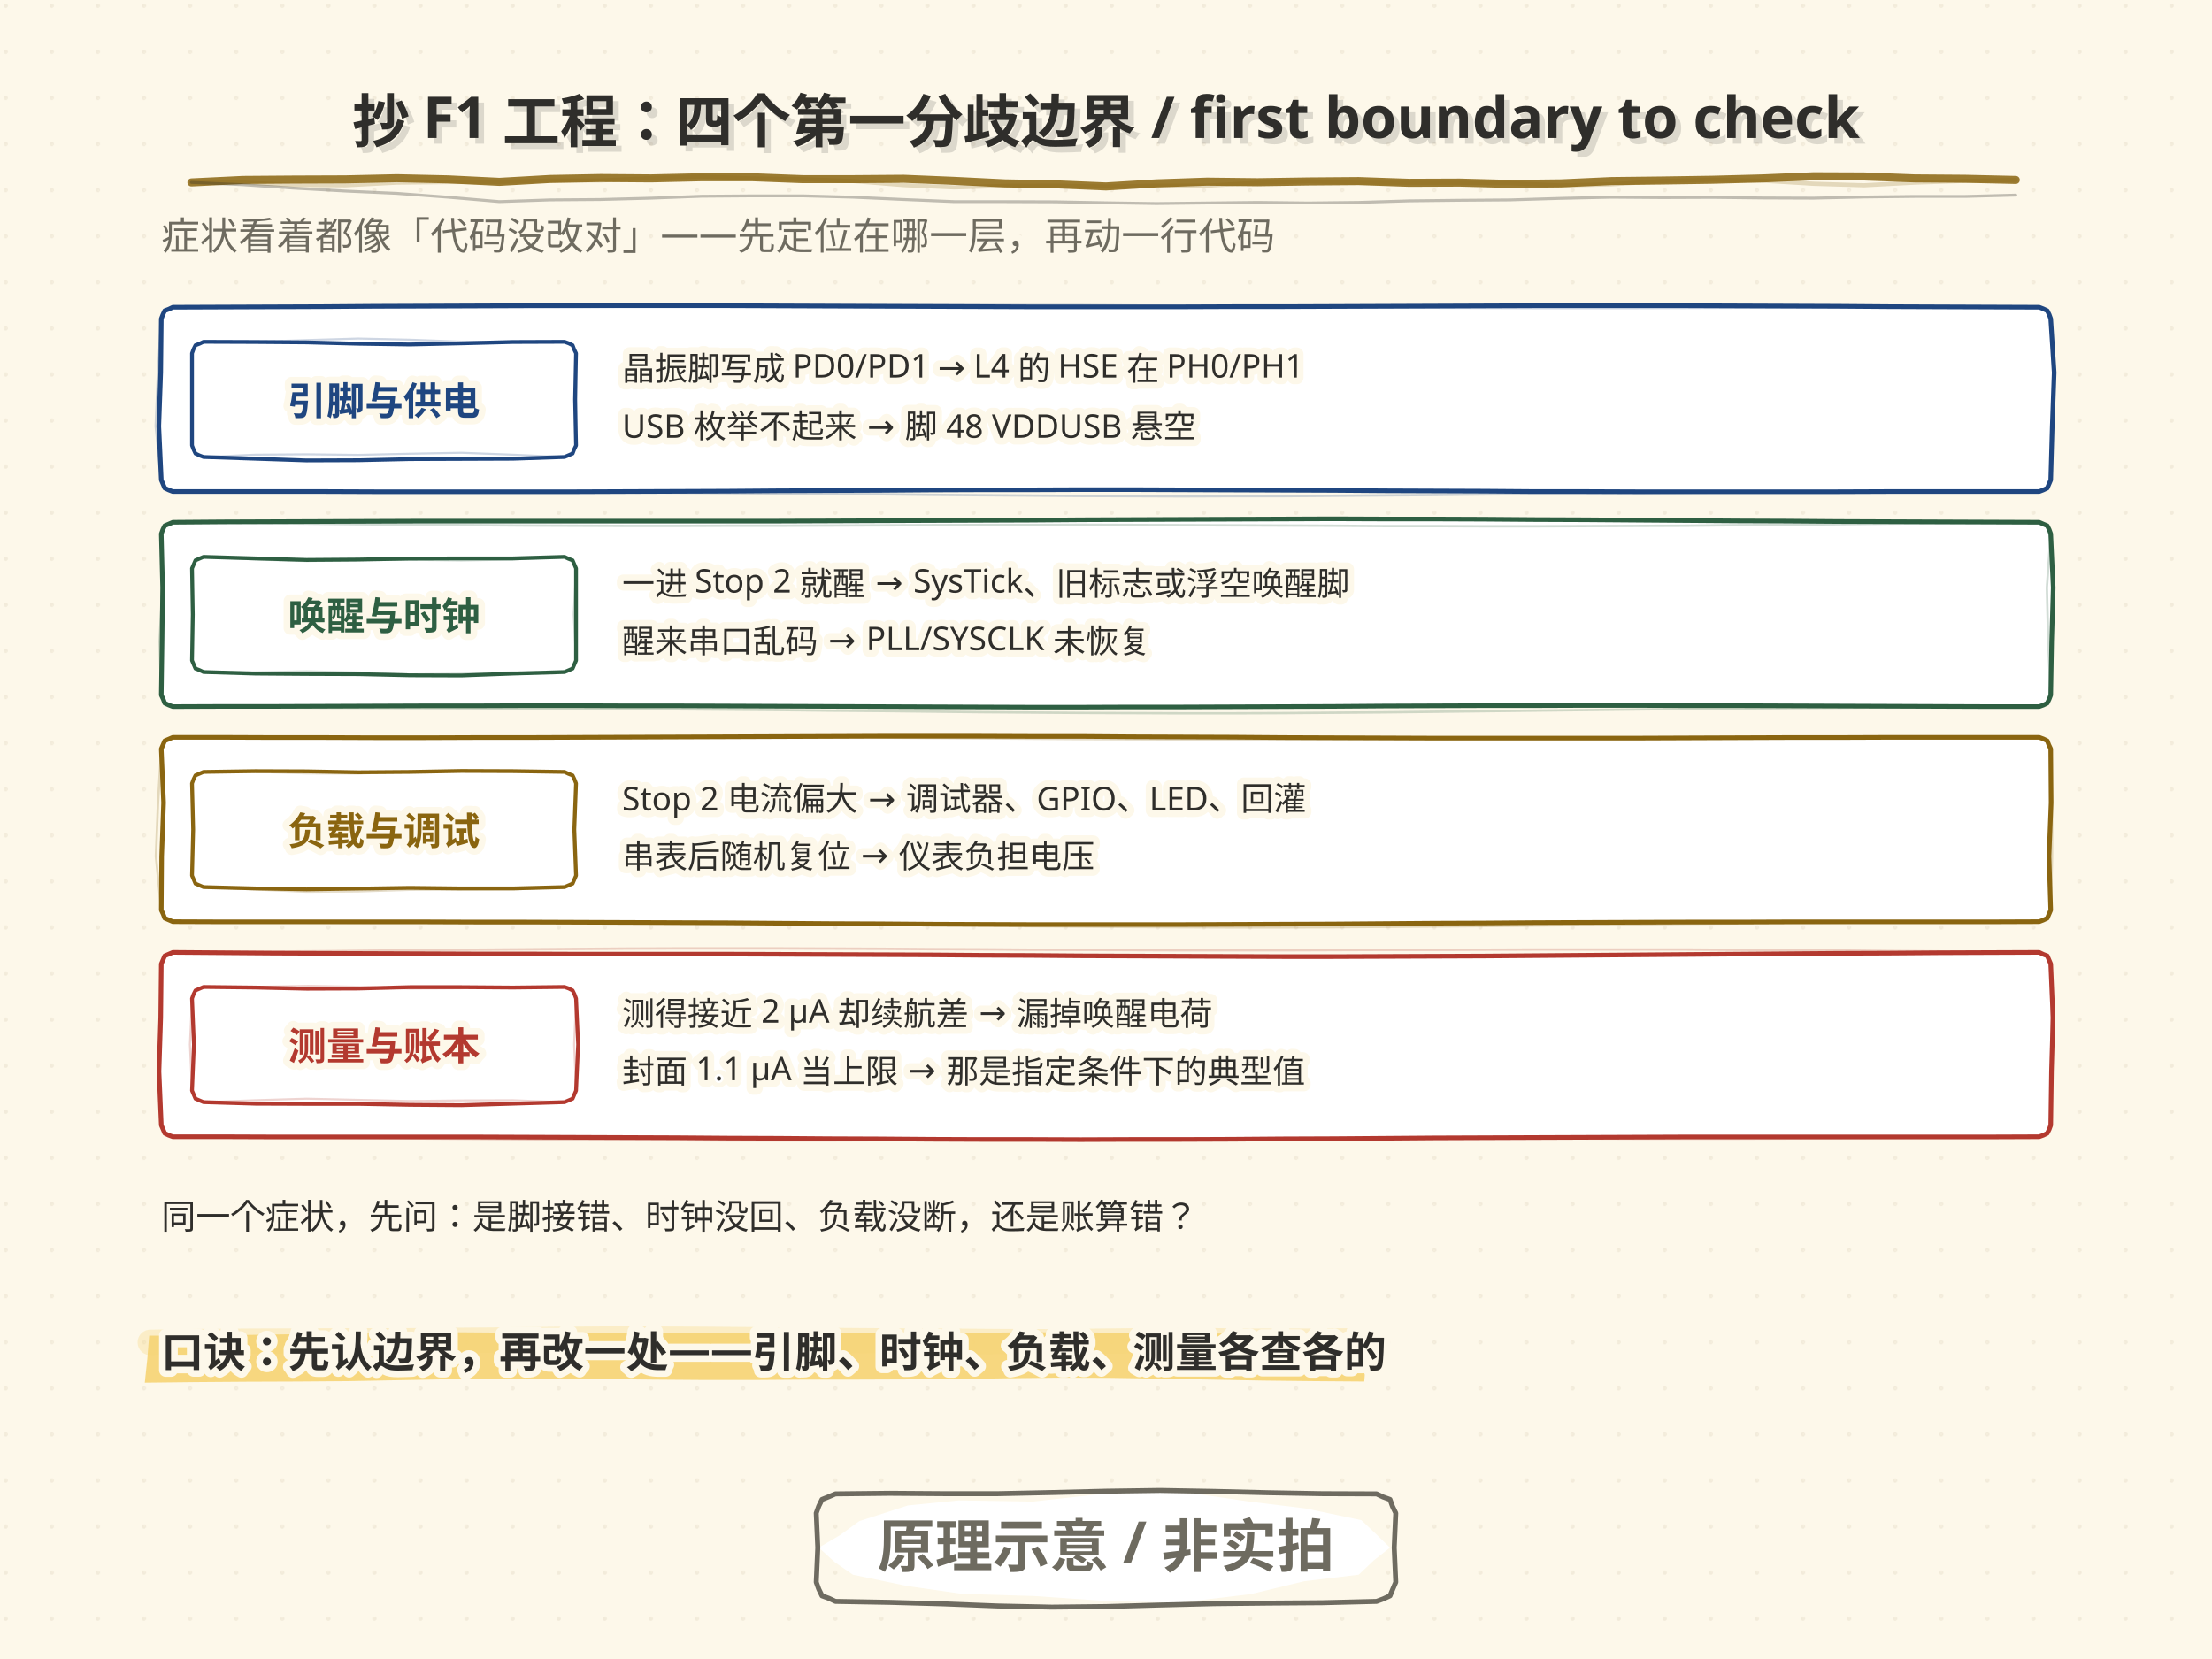
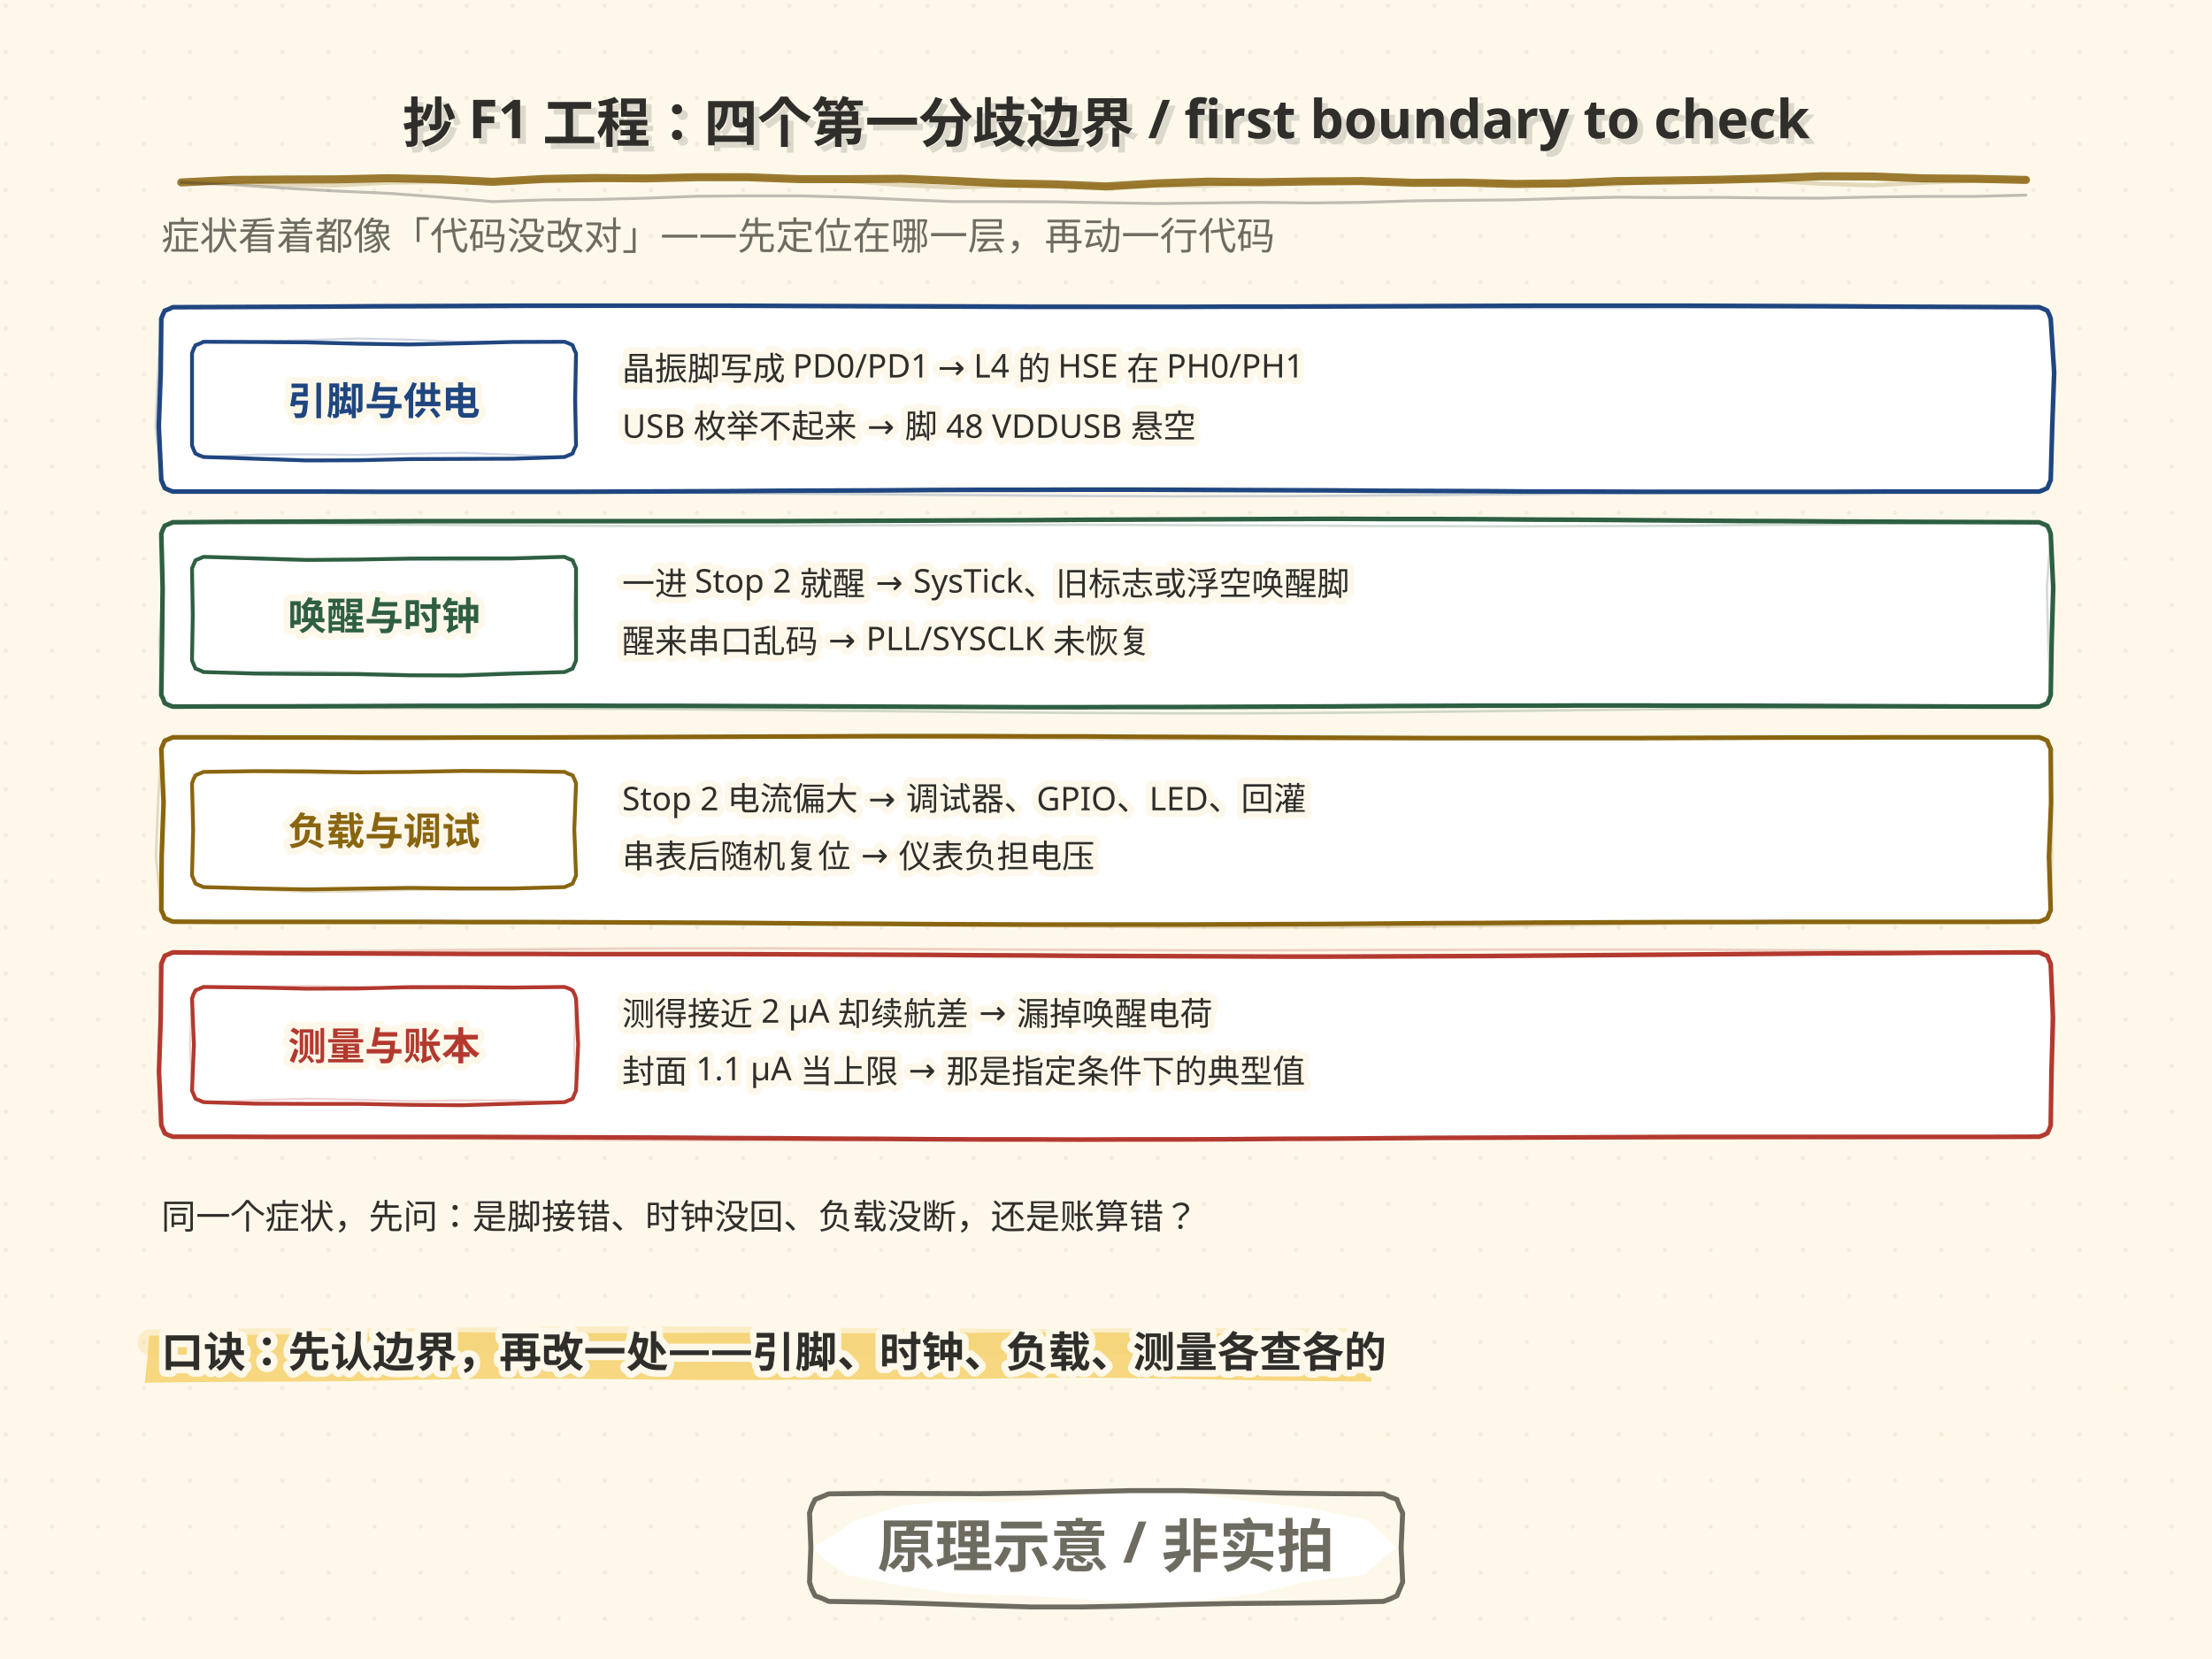
<svg xmlns="http://www.w3.org/2000/svg" width="1152" height="864" viewBox="0 0 1152 864">
  <style>text{dominant-baseline:alphabetic} .t-halo{paint-order:stroke;stroke:#FDF8EA;stroke-width:7px; stroke-linejoin:round}</style>
  <defs>
    <pattern id="dotgrid" width="24" height="24" patternUnits="userSpaceOnUse">
      <circle cx="3" cy="3" r="1.1" fill="#DED4BE" />
    </pattern>
  </defs>
  <rect width="1152" height="864" fill="#FDF8EA" />
  <rect width="1152" height="864" fill="url(#dotgrid)" opacity="0.36" />
  <text x="84" y="130" font-family="'Segoe Print','STKaiti','KaiTi','Microsoft YaHei','PingFang SC',sans-serif" font-size="20" fill="#6E6B60" class="t-halo">症状看着都像「代码没改对」——先定位在哪一层，再动一行代码</text>
  <path d="M84.0 166.0 L84.8 163.9 L85.8 161.8 L85.8 161.8 L87.9 161.0 L90.0 160.0 L90.0 160.0 L116.3 159.9 L142.5 159.8 L168.8 159.7 L195.1 159.5 L221.4 159.4 L247.6 159.3 L273.9 159.2 L300.2 159.2 L326.4 159.2 L352.7 159.2 L379.0 159.2 L405.2 159.3 L431.5 159.4 L457.8 159.5 L484.1 159.6 L510.3 159.7 L536.6 159.8 L562.9 159.8 L589.1 159.8 L615.4 159.8 L641.7 159.7 L667.9 159.7 L694.2 159.6 L720.5 159.5 L746.8 159.4 L773.0 159.3 L799.3 159.2 L825.6 159.2 L851.8 159.2 L878.1 159.2 L904.4 159.3 L930.6 159.4 L956.9 159.5 L983.2 159.7 L1009.5 159.8 L1035.7 159.9 L1062.0 160.0 L1062.0 160.0 L1064.1 160.8 L1066.2 161.8 L1066.2 161.8 L1067.2 163.8 L1068.0 166.0 L1068.0 166.0 L1069.8 194.0 L1068.8 222.0 L1068.0 250.0 L1068.0 250.0 L1067.1 252.1 L1066.2 254.2 L1066.2 254.2 L1064.1 255.2 L1062.0 256.0 L1062.0 256.0 L1035.7 256.0 L1009.5 256.0 L983.2 256.0 L956.9 256.1 L930.6 256.1 L904.4 256.1 L878.1 256.1 L851.8 256.1 L825.6 256.0 L799.3 256.0 L773.0 255.8 L746.8 255.7 L720.5 255.6 L694.2 255.4 L667.9 255.3 L641.7 255.2 L615.4 255.1 L589.1 255.0 L562.9 255.0 L536.6 255.1 L510.3 255.1 L484.1 255.2 L457.8 255.4 L431.5 255.5 L405.2 255.6 L379.0 255.8 L352.7 255.9 L326.4 256.0 L300.2 256.1 L273.9 256.1 L247.6 256.1 L221.4 256.1 L195.1 256.1 L168.8 256.0 L142.5 256.0 L116.3 256.0 L90.0 256.0 L90.0 256.0 L87.9 255.2 L85.8 254.2 L85.8 254.2 L84.9 252.1 L84.0 250.0 L84.0 250.0 L82.7 222.0 L83.7 194.0 L84.0 166.0" fill="#FFFFFF" stroke="#1F4680" stroke-width="2.4" stroke-linecap="round" stroke-linejoin="round" opacity="1.0" />
  <path d="M84.0 166.0 L85.0 163.9 L85.8 161.8 L85.8 161.8 L87.9 161.0 L90.0 160.0 L90.0 160.0 L116.3 160.0 L142.5 160.1 L168.8 160.1 L195.1 160.2 L221.4 160.2 L247.6 160.1 L273.9 160.0 L300.2 159.9 L326.4 159.7 L352.7 159.6 L379.0 159.4 L405.2 159.2 L431.5 159.0 L457.8 158.9 L484.1 158.8 L510.3 158.8 L536.6 158.9 L562.9 158.9 L589.1 159.1 L615.4 159.3 L641.7 159.5 L667.9 159.7 L694.2 159.9 L720.5 160.1 L746.8 160.2 L773.0 160.3 L799.3 160.4 L825.6 160.4 L851.8 160.4 L878.1 160.3 L904.4 160.2 L930.6 160.1 L956.9 160.0 L983.2 160.0 L1009.5 160.0 L1035.7 160.0 L1062.0 160.0 L1062.0 160.0 L1064.1 160.8 L1066.2 161.8 L1066.2 161.8 L1066.9 164.0 L1068.0 166.0 L1068.0 166.0 L1069.7 194.0 L1068.9 222.0 L1068.0 250.0 L1068.0 250.0 L1066.9 252.0 L1066.2 254.2 L1066.2 254.2 L1064.1 255.1 L1062.0 256.0 L1062.0 256.0 L1035.7 256.1 L1009.5 256.1 L983.2 256.2 L956.9 256.2 L930.6 256.3 L904.4 256.4 L878.1 256.6 L851.8 256.8 L825.6 257.0 L799.3 257.3 L773.0 257.5 L746.8 257.8 L720.5 258.0 L694.2 258.2 L667.9 258.4 L641.7 258.4 L615.4 258.5 L589.1 258.4 L562.9 258.3 L536.6 258.1 L510.3 257.9 L484.1 257.7 L457.8 257.4 L431.5 257.2 L405.2 257.0 L379.0 256.8 L352.7 256.6 L326.4 256.5 L300.2 256.4 L273.9 256.4 L247.6 256.4 L221.4 256.4 L195.1 256.3 L168.8 256.3 L142.5 256.2 L116.3 256.1 L90.0 256.0 L90.0 256.0 L87.9 255.1 L85.8 254.2 L85.8 254.2 L85.0 252.1 L84.0 250.0 L84.0 250.0 L81.1 222.0 L82.3 194.0 L84.0 166.0" fill="none" stroke="#1F4680" stroke-width="1.25" stroke-linecap="round" stroke-linejoin="round" opacity="0.22" />
  <path d="M100.0 184.0 L100.8 181.8 L101.8 179.8 L101.8 179.8 L103.9 179.0 L106.0 178.0 L106.0 178.0 L132.9 178.1 L159.7 178.3 L186.6 179.0 L213.4 179.4 L240.3 178.8 L267.1 178.1 L294.0 178.0 L294.0 178.0 L296.2 178.8 L298.2 179.8 L298.2 179.8 L299.0 181.9 L300.0 184.0 L300.0 184.0 L299.5 208.0 L300.0 232.0 L300.0 232.0 L299.0 234.1 L298.2 236.2 L298.2 236.2 L296.1 237.1 L294.0 238.0 L294.0 238.0 L267.1 238.9 L240.3 239.0 L213.4 239.1 L186.6 239.7 L159.7 239.8 L132.9 238.9 L106.0 238.0 L106.0 238.0 L103.9 237.2 L101.8 236.2 L101.8 236.2 L100.8 234.1 L100.0 232.0 L100.0 232.0 L100.0 208.0 L100.0 184.0" fill="#FFFFFF" stroke="#1F4680" stroke-width="2.0" stroke-linecap="round" stroke-linejoin="round" opacity="1.0" />
  <path d="M100.0 184.0 L100.9 181.9 L101.8 179.8 L101.8 179.8 L103.8 178.8 L106.0 178.0 L106.0 178.0 L132.9 178.0 L159.7 177.1 L186.6 176.3 L213.4 176.9 L240.3 177.9 L267.1 178.0 L294.0 178.0 L294.0 178.0 L296.1 179.0 L298.2 179.8 L298.2 179.8 L299.2 181.9 L300.0 184.0 L300.0 184.0 L300.3 208.0 L300.0 232.0 L300.0 232.0 L299.1 234.1 L298.2 236.2 L298.2 236.2 L296.2 237.2 L294.0 238.0 L294.0 238.0 L267.1 236.8 L240.3 235.8 L213.4 236.3 L186.6 236.9 L159.7 236.6 L132.9 236.8 L106.0 238.0 L106.0 238.0 L103.9 237.0 L101.8 236.2 L101.8 236.2 L100.8 234.2 L100.0 232.0 L100.0 232.0 L100.0 208.0 L100.0 184.0" fill="none" stroke="#1F4680" stroke-width="1.04" stroke-linecap="round" stroke-linejoin="round" opacity="0.22" />
  <text x="200" y="216" font-family="'Segoe Print','STKaiti','KaiTi','Microsoft YaHei','PingFang SC',sans-serif" font-size="20" font-weight="bold" text-anchor="middle" fill="#1F4680" class="t-halo">引脚与供电</text>
  <text x="324" y="198" font-family="'Segoe Print','STKaiti','KaiTi','Microsoft YaHei','PingFang SC',sans-serif" font-size="17" fill="#2F2E2B" class="t-halo">晶振脚写成 PD0/PD1 → L4 的 HSE 在 PH0/PH1</text>
  <text x="324" y="228" font-family="'Segoe Print','STKaiti','KaiTi','Microsoft YaHei','PingFang SC',sans-serif" font-size="17" fill="#2F2E2B" class="t-halo">USB 枚举不起来 → 脚 48 VDDUSB 悬空</text>
  <path d="M84.0 278.0 L84.8 275.8 L85.8 273.8 L85.8 273.8 L87.9 272.9 L90.0 272.0 L90.0 272.0 L116.3 271.8 L142.5 271.7 L168.8 271.6 L195.1 271.5 L221.4 271.4 L247.6 271.4 L273.9 271.4 L300.2 271.4 L326.4 271.4 L352.7 271.4 L379.0 271.4 L405.2 271.4 L431.5 271.3 L457.8 271.2 L484.1 271.1 L510.3 271.0 L536.6 270.9 L562.9 270.7 L589.1 270.6 L615.4 270.5 L641.7 270.4 L667.9 270.3 L694.2 270.2 L720.5 270.3 L746.8 270.3 L773.0 270.4 L799.3 270.6 L825.6 270.7 L851.8 270.9 L878.1 271.1 L904.4 271.3 L930.6 271.4 L956.9 271.6 L983.2 271.7 L1009.5 271.8 L1035.7 271.9 L1062.0 272.0 L1062.0 272.0 L1064.1 272.9 L1066.2 273.8 L1066.2 273.8 L1067.2 275.8 L1068.0 278.0 L1068.0 278.0 L1069.3 306.0 L1068.5 334.0 L1068.0 362.0 L1068.0 362.0 L1067.2 364.1 L1066.2 366.2 L1066.2 366.2 L1064.2 367.2 L1062.0 368.0 L1062.0 368.0 L1035.7 368.0 L1009.5 367.9 L983.2 367.8 L956.9 367.7 L930.6 367.6 L904.4 367.5 L878.1 367.5 L851.8 367.4 L825.6 367.4 L799.3 367.5 L773.0 367.5 L746.8 367.6 L720.5 367.7 L694.2 367.9 L667.9 368.0 L641.7 368.1 L615.4 368.2 L589.1 368.2 L562.9 368.3 L536.6 368.3 L510.3 368.2 L484.1 368.1 L457.8 368.0 L431.5 367.9 L405.2 367.8 L379.0 367.7 L352.7 367.6 L326.4 367.6 L300.2 367.5 L273.9 367.5 L247.6 367.6 L221.4 367.6 L195.1 367.7 L168.8 367.8 L142.5 367.9 L116.3 367.9 L90.0 368.0 L90.0 368.0 L87.9 367.2 L85.8 366.2 L85.8 366.2 L85.0 364.1 L84.0 362.0 L84.0 362.0 L84.4 334.0 L84.7 306.0 L84.0 278.0" fill="#FFFFFF" stroke="#2E5F42" stroke-width="2.4" stroke-linecap="round" stroke-linejoin="round" opacity="1.0" />
  <path d="M84.0 278.0 L84.8 275.8 L85.8 273.8 L85.8 273.8 L87.9 273.0 L90.0 272.0 L90.0 272.0 L116.3 272.2 L142.5 272.5 L168.8 272.8 L195.1 273.1 L221.4 273.3 L247.6 273.5 L273.9 273.7 L300.2 273.8 L326.4 273.9 L352.7 273.9 L379.0 273.8 L405.2 273.8 L431.5 273.7 L457.8 273.6 L484.1 273.5 L510.3 273.4 L536.6 273.4 L562.9 273.3 L589.1 273.4 L615.4 273.5 L641.7 273.6 L667.9 273.7 L694.2 273.8 L720.5 274.0 L746.8 274.0 L773.0 274.1 L799.3 274.1 L825.6 274.0 L851.8 273.9 L878.1 273.8 L904.4 273.5 L930.6 273.3 L956.9 273.0 L983.2 272.7 L1009.5 272.5 L1035.7 272.2 L1062.0 272.0 L1062.0 272.0 L1064.2 272.7 L1066.2 273.8 L1066.2 273.8 L1067.2 275.8 L1068.0 278.0 L1068.0 278.0 L1066.0 306.0 L1066.7 334.0 L1068.0 362.0 L1068.0 362.0 L1067.0 364.1 L1066.2 366.2 L1066.2 366.2 L1064.2 367.2 L1062.0 368.0 L1062.0 368.0 L1035.7 368.2 L1009.5 368.3 L983.2 368.4 L956.9 368.6 L930.6 368.8 L904.4 369.0 L878.1 369.2 L851.8 369.5 L825.6 369.8 L799.3 370.1 L773.0 370.4 L746.8 370.7 L720.5 371.0 L694.2 371.2 L667.9 371.4 L641.7 371.5 L615.4 371.5 L589.1 371.4 L562.9 371.3 L536.6 371.1 L510.3 370.9 L484.1 370.6 L457.8 370.3 L431.5 370.1 L405.2 369.8 L379.0 369.6 L352.7 369.4 L326.4 369.2 L300.2 369.1 L273.9 369.0 L247.6 368.9 L221.4 368.8 L195.1 368.7 L168.8 368.6 L142.5 368.4 L116.3 368.2 L90.0 368.0 L90.0 368.0 L87.9 367.1 L85.8 366.2 L85.8 366.2 L85.1 364.0 L84.0 362.0 L84.0 362.0 L83.1 334.0 L84.6 306.0 L84.0 278.0" fill="none" stroke="#2E5F42" stroke-width="1.25" stroke-linecap="round" stroke-linejoin="round" opacity="0.22" />
  <path d="M100.0 296.0 L100.9 293.9 L101.8 291.8 L101.8 291.8 L103.9 290.9 L106.0 290.0 L106.0 290.0 L132.9 290.8 L159.7 291.6 L186.6 291.4 L213.4 290.9 L240.3 290.8 L267.1 290.8 L294.0 290.0 L294.0 290.0 L296.1 291.0 L298.2 291.8 L298.2 291.8 L299.1 293.9 L300.0 296.0 L300.0 296.0 L300.0 320.0 L300.0 344.0 L300.0 344.0 L299.1 346.1 L298.2 348.2 L298.2 348.2 L296.1 349.1 L294.0 350.0 L294.0 350.0 L267.1 350.8 L240.3 351.8 L213.4 351.7 L186.6 351.1 L159.7 351.0 L132.9 350.8 L106.0 350.0 L106.0 350.0 L103.9 349.0 L101.8 348.2 L101.8 348.2 L100.9 346.1 L100.0 344.0 L100.0 344.0 L100.4 320.0 L100.0 296.0" fill="#FFFFFF" stroke="#2E5F42" stroke-width="2.0" stroke-linecap="round" stroke-linejoin="round" opacity="1.0" />
  <path d="M100.0 296.0 L100.8 293.8 L101.8 291.8 L101.8 291.8 L103.9 290.9 L106.0 290.0 L106.0 290.0 L132.9 291.4 L159.7 292.2 L186.6 291.7 L213.4 291.5 L240.3 291.9 L267.1 291.4 L294.0 290.0 L294.0 290.0 L296.1 291.0 L298.2 291.8 L298.2 291.8 L299.2 293.9 L300.0 296.0 L300.0 296.0 L298.8 320.0 L300.0 344.0 L300.0 344.0 L299.0 346.1 L298.2 348.2 L298.2 348.2 L296.1 349.0 L294.0 350.0 L294.0 350.0 L267.1 350.1 L240.3 350.9 L213.4 351.2 L186.6 350.2 L159.7 349.6 L132.9 350.1 L106.0 350.0 L106.0 350.0 L104.0 348.9 L101.8 348.2 L101.8 348.2 L100.9 346.1 L100.0 344.0 L100.0 344.0 L100.4 320.0 L100.0 296.0" fill="none" stroke="#2E5F42" stroke-width="1.04" stroke-linecap="round" stroke-linejoin="round" opacity="0.22" />
  <text x="200" y="328" font-family="'Segoe Print','STKaiti','KaiTi','Microsoft YaHei','PingFang SC',sans-serif" font-size="20" font-weight="bold" text-anchor="middle" fill="#2E5F42" class="t-halo">唤醒与时钟</text>
  <text x="324" y="310" font-family="'Segoe Print','STKaiti','KaiTi','Microsoft YaHei','PingFang SC',sans-serif" font-size="17" fill="#2F2E2B" class="t-halo">一进 Stop 2 就醒 → SysTick、旧标志或浮空唤醒脚</text>
  <text x="324" y="340" font-family="'Segoe Print','STKaiti','KaiTi','Microsoft YaHei','PingFang SC',sans-serif" font-size="17" fill="#2F2E2B" class="t-halo">醒来串口乱码 → PLL/SYSCLK 未恢复</text>
  <path d="M84.0 390.0 L84.9 387.9 L85.8 385.8 L85.8 385.8 L87.9 384.9 L90.0 384.0 L90.0 384.0 L116.3 384.0 L142.5 384.1 L168.8 384.1 L195.1 384.2 L221.4 384.2 L247.6 384.1 L273.9 384.1 L300.2 384.0 L326.4 383.9 L352.7 383.8 L379.0 383.7 L405.2 383.6 L431.5 383.5 L457.8 383.4 L484.1 383.4 L510.3 383.4 L536.6 383.5 L562.9 383.5 L589.1 383.7 L615.4 383.8 L641.7 383.9 L667.9 384.1 L694.2 384.2 L720.5 384.3 L746.8 384.4 L773.0 384.4 L799.3 384.4 L825.6 384.4 L851.8 384.4 L878.1 384.3 L904.4 384.2 L930.6 384.1 L956.9 384.1 L983.2 384.0 L1009.5 384.0 L1035.7 384.0 L1062.0 384.0 L1062.0 384.0 L1064.2 384.8 L1066.2 385.8 L1066.2 385.8 L1067.0 387.9 L1068.0 390.0 L1068.0 390.0 L1068.2 418.0 L1067.1 446.0 L1068.0 474.0 L1068.0 474.0 L1067.1 476.1 L1066.2 478.2 L1066.2 478.2 L1064.1 479.2 L1062.0 480.0 L1062.0 480.0 L1035.7 480.1 L1009.5 480.1 L983.2 480.1 L956.9 480.1 L930.6 480.1 L904.4 480.2 L878.1 480.2 L851.8 480.3 L825.6 480.4 L799.3 480.5 L773.0 480.7 L746.8 480.8 L720.5 481.0 L694.2 481.2 L667.9 481.3 L641.7 481.4 L615.4 481.5 L589.1 481.5 L562.9 481.5 L536.6 481.5 L510.3 481.4 L484.1 481.3 L457.8 481.1 L431.5 481.0 L405.2 480.8 L379.0 480.6 L352.7 480.5 L326.4 480.4 L300.2 480.3 L273.9 480.2 L247.6 480.2 L221.4 480.1 L195.1 480.1 L168.8 480.1 L142.5 480.1 L116.3 480.1 L90.0 480.0 L90.0 480.0 L87.9 479.1 L85.8 478.2 L85.8 478.2 L85.0 476.1 L84.0 474.0 L84.0 474.0 L84.2 446.0 L85.2 418.0 L84.0 390.0" fill="#FFFFFF" stroke="#8A6510" stroke-width="2.4" stroke-linecap="round" stroke-linejoin="round" opacity="1.0" />
  <path d="M84.0 390.0 L84.9 387.9 L85.8 385.8 L85.8 385.8 L87.9 385.0 L90.0 384.0 L90.0 384.0 L116.3 384.0 L142.5 384.0 L168.8 384.0 L195.1 383.9 L221.4 383.9 L247.6 383.8 L273.9 383.7 L300.2 383.6 L326.4 383.6 L352.7 383.6 L379.0 383.6 L405.2 383.7 L431.5 383.9 L457.8 384.1 L484.1 384.3 L510.3 384.5 L536.6 384.7 L562.9 384.9 L589.1 385.0 L615.4 385.1 L641.7 385.2 L667.9 385.1 L694.2 385.1 L720.5 384.9 L746.8 384.8 L773.0 384.6 L799.3 384.4 L825.6 384.2 L851.8 384.1 L878.1 383.9 L904.4 383.9 L930.6 383.8 L956.9 383.8 L983.2 383.8 L1009.5 383.9 L1035.7 383.9 L1062.0 384.0 L1062.0 384.0 L1064.2 384.7 L1066.2 385.8 L1066.2 385.8 L1067.1 387.9 L1068.0 390.0 L1068.0 390.0 L1068.7 418.0 L1068.7 446.0 L1068.0 474.0 L1068.0 474.0 L1066.9 476.0 L1066.2 478.2 L1066.2 478.2 L1064.1 479.0 L1062.0 480.0 L1062.0 480.0 L1035.7 480.1 L1009.5 480.2 L983.2 480.3 L956.9 480.5 L930.6 480.7 L904.4 480.9 L878.1 481.1 L851.8 481.4 L825.6 481.7 L799.3 482.0 L773.0 482.3 L746.8 482.5 L720.5 482.7 L694.2 482.9 L667.9 483.0 L641.7 483.0 L615.4 482.9 L589.1 482.8 L562.9 482.6 L536.6 482.4 L510.3 482.1 L484.1 481.9 L457.8 481.6 L431.5 481.4 L405.2 481.2 L379.0 481.1 L352.7 481.0 L326.4 480.9 L300.2 480.8 L273.9 480.8 L247.6 480.8 L221.4 480.7 L195.1 480.7 L168.8 480.5 L142.5 480.4 L116.3 480.2 L90.0 480.0 L90.0 480.0 L87.8 479.3 L85.8 478.2 L85.8 478.2 L84.8 476.1 L84.0 474.0 L84.0 474.0 L81.2 446.0 L82.3 418.0 L84.0 390.0" fill="none" stroke="#8A6510" stroke-width="1.25" stroke-linecap="round" stroke-linejoin="round" opacity="0.22" />
  <path d="M100.0 408.0 L100.8 405.8 L101.8 403.8 L101.8 403.8 L103.9 402.9 L106.0 402.0 L106.0 402.0 L132.9 401.6 L159.7 401.7 L186.6 402.2 L213.4 402.0 L240.3 401.5 L267.1 401.6 L294.0 402.0 L294.0 402.0 L296.1 403.0 L298.2 403.8 L298.2 403.8 L299.2 405.9 L300.0 408.0 L300.0 408.0 L299.1 432.0 L300.0 456.0 L300.0 456.0 L299.1 458.1 L298.2 460.2 L298.2 460.2 L296.1 461.1 L294.0 462.0 L294.0 462.0 L267.1 462.7 L240.3 462.7 L213.4 462.4 L186.6 462.8 L159.7 463.2 L132.9 462.7 L106.0 462.0 L106.0 462.0 L103.9 461.1 L101.8 460.2 L101.8 460.2 L100.9 458.1 L100.0 456.0 L100.0 456.0 L100.6 432.0 L100.0 408.0" fill="#FFFFFF" stroke="#8A6510" stroke-width="2.0" stroke-linecap="round" stroke-linejoin="round" opacity="1.0" />
  <path d="M100.0 408.0 L100.8 405.8 L101.8 403.8 L101.8 403.8 L103.8 402.7 L106.0 402.0 L106.0 402.0 L132.9 402.0 L159.7 402.8 L186.6 402.9 L213.4 401.9 L240.3 401.5 L267.1 402.0 L294.0 402.0 L294.0 402.0 L296.2 402.8 L298.2 403.8 L298.2 403.8 L299.2 405.9 L300.0 408.0 L300.0 408.0 L298.9 432.0 L300.0 456.0 L300.0 456.0 L299.2 458.2 L298.2 460.2 L298.2 460.2 L296.1 461.1 L294.0 462.0 L294.0 462.0 L267.1 463.3 L240.3 463.4 L213.4 463.5 L186.6 464.3 L159.7 464.5 L132.9 463.3 L106.0 462.0 L106.0 462.0 L103.9 461.1 L101.8 460.2 L101.8 460.2 L100.9 458.1 L100.0 456.0 L100.0 456.0 L100.2 432.0 L100.0 408.0" fill="none" stroke="#8A6510" stroke-width="1.04" stroke-linecap="round" stroke-linejoin="round" opacity="0.22" />
  <text x="200" y="440" font-family="'Segoe Print','STKaiti','KaiTi','Microsoft YaHei','PingFang SC',sans-serif" font-size="20" font-weight="bold" text-anchor="middle" fill="#8A6510" class="t-halo">负载与调试</text>
  <text x="324" y="422" font-family="'Segoe Print','STKaiti','KaiTi','Microsoft YaHei','PingFang SC',sans-serif" font-size="17" fill="#2F2E2B" class="t-halo">Stop 2 电流偏大 → 调试器、GPIO、LED、回灌</text>
  <text x="324" y="452" font-family="'Segoe Print','STKaiti','KaiTi','Microsoft YaHei','PingFang SC',sans-serif" font-size="17" fill="#2F2E2B" class="t-halo">串表后随机复位 → 仪表负担电压</text>
  <path d="M84.0 502.0 L84.9 499.9 L85.8 497.8 L85.8 497.8 L87.9 496.9 L90.0 496.0 L90.0 496.0 L116.3 496.2 L142.5 496.4 L168.8 496.5 L195.1 496.6 L221.4 496.7 L247.6 496.8 L273.9 496.8 L300.2 496.9 L326.4 496.9 L352.7 496.9 L379.0 496.9 L405.2 497.0 L431.5 497.1 L457.8 497.2 L484.1 497.3 L510.3 497.5 L536.6 497.6 L562.9 497.8 L589.1 497.9 L615.4 498.0 L641.7 498.1 L667.9 498.2 L694.2 498.2 L720.5 498.1 L746.8 498.0 L773.0 497.9 L799.3 497.7 L825.6 497.5 L851.8 497.3 L878.1 497.1 L904.4 496.9 L930.6 496.7 L956.9 496.5 L983.2 496.4 L1009.5 496.2 L1035.7 496.1 L1062.0 496.0 L1062.0 496.0 L1064.1 497.0 L1066.2 497.8 L1066.2 497.8 L1067.1 499.9 L1068.0 502.0 L1068.0 502.0 L1069.2 530.0 L1068.4 558.0 L1068.0 586.0 L1068.0 586.0 L1067.2 588.2 L1066.2 590.2 L1066.2 590.2 L1064.2 591.2 L1062.0 592.0 L1062.0 592.0 L1035.7 592.1 L1009.5 592.1 L983.2 592.1 L956.9 592.1 L930.6 592.1 L904.4 592.1 L878.1 592.1 L851.8 592.2 L825.6 592.3 L799.3 592.4 L773.0 592.5 L746.8 592.6 L720.5 592.8 L694.2 593.0 L667.9 593.1 L641.7 593.3 L615.4 593.4 L589.1 593.4 L562.9 593.5 L536.6 593.4 L510.3 593.4 L484.1 593.3 L457.8 593.1 L431.5 593.0 L405.2 592.8 L379.0 592.7 L352.7 592.5 L326.4 592.4 L300.2 592.3 L273.9 592.2 L247.6 592.1 L221.4 592.1 L195.1 592.1 L168.8 592.1 L142.5 592.1 L116.3 592.0 L90.0 592.0 L90.0 592.0 L87.8 591.2 L85.8 590.2 L85.8 590.2 L84.9 588.1 L84.0 586.0 L84.0 586.0 L82.8 558.0 L83.7 530.0 L84.0 502.0" fill="#FFFFFF" stroke="#B3392F" stroke-width="2.4" stroke-linecap="round" stroke-linejoin="round" opacity="1.0" />
  <path d="M84.0 502.0 L85.0 499.9 L85.8 497.8 L85.8 497.8 L87.9 496.9 L90.0 496.0 L90.0 496.0 L116.3 495.8 L142.5 495.6 L168.8 495.4 L195.1 495.1 L221.4 494.8 L247.6 494.6 L273.9 494.4 L300.2 494.2 L326.4 494.0 L352.7 493.9 L379.0 493.9 L405.2 493.9 L431.5 494.0 L457.8 494.1 L484.1 494.3 L510.3 494.4 L536.6 494.6 L562.9 494.7 L589.1 494.8 L615.4 494.9 L641.7 494.9 L667.9 494.9 L694.2 494.8 L720.5 494.7 L746.8 494.7 L773.0 494.6 L799.3 494.5 L825.6 494.5 L851.8 494.5 L878.1 494.5 L904.4 494.7 L930.6 494.8 L956.9 495.0 L983.2 495.3 L1009.5 495.5 L1035.7 495.8 L1062.0 496.0 L1062.0 496.0 L1064.1 496.9 L1066.2 497.8 L1066.2 497.8 L1067.1 499.9 L1068.0 502.0 L1068.0 502.0 L1068.4 530.0 L1068.2 558.0 L1068.0 586.0 L1068.0 586.0 L1067.1 588.1 L1066.2 590.2 L1066.2 590.2 L1064.2 591.3 L1062.0 592.0 L1062.0 592.0 L1035.7 592.2 L1009.5 592.4 L983.2 592.6 L956.9 592.8 L930.6 592.9 L904.4 593.0 L878.1 593.0 L851.8 593.0 L825.6 592.9 L799.3 592.9 L773.0 592.8 L746.8 592.7 L720.5 592.6 L694.2 592.6 L667.9 592.6 L641.7 592.7 L615.4 592.8 L589.1 592.9 L562.9 593.1 L536.6 593.2 L510.3 593.4 L484.1 593.6 L457.8 593.8 L431.5 593.9 L405.2 593.9 L379.0 593.9 L352.7 593.8 L326.4 593.7 L300.2 593.5 L273.9 593.3 L247.6 593.1 L221.4 592.9 L195.1 592.6 L168.8 592.4 L142.5 592.2 L116.3 592.1 L90.0 592.0 L90.0 592.0 L87.9 591.0 L85.8 590.2 L85.8 590.2 L85.0 588.1 L84.0 586.0 L84.0 586.0 L82.8 558.0 L84.1 530.0 L84.0 502.0" fill="none" stroke="#B3392F" stroke-width="1.25" stroke-linecap="round" stroke-linejoin="round" opacity="0.22" />
  <path d="M100.0 520.0 L100.8 517.8 L101.8 515.8 L101.8 515.8 L103.9 514.9 L106.0 514.0 L106.0 514.0 L132.9 514.3 L159.7 514.9 L186.6 514.8 L213.4 514.1 L240.3 514.1 L267.1 514.3 L294.0 514.0 L294.0 514.0 L296.2 514.8 L298.2 515.8 L298.2 515.8 L299.2 517.8 L300.0 520.0 L300.0 520.0 L301.1 544.0 L300.0 568.0 L300.0 568.0 L299.1 570.1 L298.2 572.2 L298.2 572.2 L296.1 573.1 L294.0 574.0 L294.0 574.0 L267.1 574.8 L240.3 575.6 L213.4 575.4 L186.6 574.9 L159.7 574.9 L132.9 574.8 L106.0 574.0 L106.0 574.0 L103.9 573.1 L101.8 572.2 L101.8 572.2 L100.9 570.1 L100.0 568.0 L100.0 568.0 L101.0 544.0 L100.0 520.0" fill="#FFFFFF" stroke="#B3392F" stroke-width="2.0" stroke-linecap="round" stroke-linejoin="round" opacity="1.0" />
  <path d="M100.0 520.0 L100.7 517.8 L101.8 515.8 L101.8 515.8 L103.9 514.8 L106.0 514.0 L106.0 514.0 L132.9 513.9 L159.7 513.4 L186.6 513.9 L213.4 514.9 L240.3 514.7 L267.1 513.9 L294.0 514.0 L294.0 514.0 L296.1 514.9 L298.2 515.8 L298.2 515.8 L299.2 517.9 L300.0 520.0 L300.0 520.0 L299.0 544.0 L300.0 568.0 L300.0 568.0 L299.2 570.1 L298.2 572.2 L298.2 572.2 L296.2 573.2 L294.0 574.0 L294.0 574.0 L267.1 573.0 L240.3 573.1 L213.4 573.4 L186.6 572.8 L159.7 572.2 L132.9 573.0 L106.0 574.0 L106.0 574.0 L103.8 573.3 L101.8 572.2 L101.8 572.2 L101.0 570.1 L100.0 568.0 L100.0 568.0 L98.9 544.0 L100.0 520.0" fill="none" stroke="#B3392F" stroke-width="1.04" stroke-linecap="round" stroke-linejoin="round" opacity="0.22" />
  <text x="200" y="552" font-family="'Segoe Print','STKaiti','KaiTi','Microsoft YaHei','PingFang SC',sans-serif" font-size="20" font-weight="bold" text-anchor="middle" fill="#B3392F" class="t-halo">测量与账本</text>
  <text x="324" y="534" font-family="'Segoe Print','STKaiti','KaiTi','Microsoft YaHei','PingFang SC',sans-serif" font-size="17" fill="#2F2E2B" class="t-halo">测得接近 2 µA 却续航差 → 漏掉唤醒电荷</text>
  <text x="324" y="564" font-family="'Segoe Print','STKaiti','KaiTi','Microsoft YaHei','PingFang SC',sans-serif" font-size="17" fill="#2F2E2B" class="t-halo">封面 1.1 µA 当上限 → 那是指定条件下的典型值</text>
  <text x="84" y="640" font-family="'Segoe Print','STKaiti','KaiTi','Microsoft YaHei','PingFang SC',sans-serif" font-size="18" fill="#2F2E2B" class="t-halo">同一个症状，先问：是脚接错、时钟没回、负载没断，还是账算错？</text>
-   <path d="M77.7 695.6 L104.0 695.5 L130.2 695.2 L156.5 694.8 L182.8 694.2 L209.1 693.9 L235.4 693.8 L261.7 694.0 L288.0 694.3 L314.2 694.3 L340.5 694.2 L366.8 694.1 L393.1 694.1 L393.1 694.1 L419.6 694.2 L446.2 694.4 L472.7 694.4 L499.2 694.2 L525.8 693.9 L552.3 693.8 L578.8 694.0 L605.4 694.3 L631.9 694.5 L658.4 694.5 L685.0 694.4 L711.5 694.2 L711.5 694.2 L711.5 706.9 L710.5 719.5 L710.5 719.5 L684.1 719.3 L657.6 719.0 L631.2 718.5 L604.7 718.0 L578.3 717.6 L551.8 717.5 L525.4 717.8 L498.9 718.2 L472.5 718.4 L446.0 718.5 L419.6 718.5 L393.1 718.7 L393.1 718.7 L366.6 718.7 L340.1 718.5 L313.7 718.2 L287.2 718.0 L260.7 718.0 L234.2 718.3 L207.7 718.8 L181.3 719.3 L154.8 719.5 L128.3 719.6 L101.8 719.8 L75.4 720.1 L75.4 720.1 L76.7 707.9 L77.7 695.6" fill="#F6D576" opacity="0.92" />
-   <path d="M78.3 699.1 L104.4 698.7 L130.4 698.5 L156.5 698.4 L182.5 698.3 L208.6 698.3 L234.7 698.1 L260.7 697.9 L286.8 697.6 L312.8 697.4 L338.9 697.4 L365.0 697.5 L391.0 697.7 L417.1 698.0 L443.1 698.2 L469.2 698.4 L469.2 698.4 L495.4 698.5 L521.5 698.7 L547.7 698.8 L573.9 698.5 L600.0 698.2 L626.2 698.2 L652.3 698.5 L678.5 698.5 L704.7 698.3" fill="none" stroke="#F6D576" stroke-width="13.3" stroke-linecap="round" opacity="0.30" />
+   <path d="M77.7 695.6 L104.1 695.5 L130.5 695.2 L157.0 694.8 L183.4 694.2 L209.8 693.9 L236.3 693.8 L262.7 694.0 L289.1 694.3 L315.6 694.3 L342.0 694.2 L368.4 694.1 L394.9 694.1 L394.9 694.1 L421.5 694.2 L448.2 694.4 L474.9 694.4 L501.6 694.2 L528.3 693.9 L554.9 693.8 L581.6 694.0 L608.3 694.3 L635.0 694.5 L661.6 694.5 L688.3 694.4 L715.0 694.2 L715.0 694.2 L715.0 706.9 L714.1 719.5 L714.1 719.5 L687.5 719.3 L660.9 719.0 L634.3 718.5 L607.7 718.0 L581.1 717.6 L554.5 717.5 L527.9 717.8 L501.3 718.2 L474.7 718.4 L448.1 718.5 L421.5 718.5 L394.9 718.7 L394.9 718.7 L368.2 718.7 L341.6 718.5 L315.0 718.2 L288.4 718.0 L261.7 718.0 L235.1 718.3 L208.5 718.8 L181.9 719.3 L155.2 719.5 L128.6 719.6 L102.0 719.8 L75.4 720.1 L75.4 720.1 L76.7 707.9 L77.7 695.6" fill="#F6D576" opacity="0.92" />
+   <path d="M78.3 699.1 L104.5 698.7 L130.7 698.5 L156.9 698.4 L183.1 698.3 L209.3 698.3 L235.5 698.1 L261.7 697.9 L287.9 697.6 L314.1 697.4 L340.4 697.4 L366.6 697.5 L392.8 697.7 L419.0 698.0 L445.2 698.2 L471.4 698.4 L471.4 698.4 L497.7 698.5 L524.0 698.7 L550.3 698.8 L576.6 698.5 L602.9 698.2 L629.3 698.2 L655.6 698.5 L681.9 698.5 L708.2 698.3" fill="none" stroke="#F6D576" stroke-width="13.3" stroke-linecap="round" opacity="0.30" />
  <text x="84" y="712" font-family="'Segoe Print','STKaiti','KaiTi','Microsoft YaHei','PingFang SC',sans-serif" font-size="22" font-weight="bold" fill="#2F2E2B" class="t-halo">口诀：先认边界，再改一处——引脚、时钟、负载、测量各查各的</text>
-   <text x="579.0" y="77" font-family="'Segoe Print','STKaiti','KaiTi','Microsoft YaHei','PingFang SC',sans-serif" font-size="30" font-weight="bold" text-anchor="middle" fill="#2F2E2B" opacity="0.16">抄 F1 工程：四个第一分歧边界 / first boundary to check</text>
-   <text x="576.0" y="74" font-family="'Segoe Print','STKaiti','KaiTi','Microsoft YaHei','PingFang SC',sans-serif" font-size="30" font-weight="bold" text-anchor="middle" fill="#2F2E2B">抄 F1 工程：四个第一分歧边界 / first boundary to check</text>
-   <path d="M99.7 95.0 L126.5 93.7 L153.2 93.5 L179.9 93.4 L206.7 92.8 L233.4 93.4 L260.1 94.7 L260.1 94.7 L286.5 93.2 L312.8 92.7 L339.1 92.9 L365.4 92.3 L391.7 92.3 L418.1 93.3 L418.1 93.3 L444.4 93.3 L470.7 93.1 L497.1 94.2 L523.4 95.5 L549.7 96.0 L576.0 97.1 L576.0 97.1 L602.3 95.5 L628.6 94.6 L654.9 94.9 L681.3 94.5 L707.6 94.3 L733.9 95.2 L733.9 95.2 L760.3 95.1 L786.6 95.8 L812.9 95.5 L839.2 94.3 L865.5 94.0 L891.9 93.6 L891.9 93.6 L918.2 92.9 L944.5 91.8 L970.8 91.9 L997.1 92.9 L1023.5 93.1 L1049.8 93.7" fill="none" stroke="#8A6510" stroke-width="4.2" stroke-linecap="round" stroke-linejoin="round" opacity="0.85" />
-   <path d="M99.7 95.0 L126.5 95.1 L153.2 96.3 L179.9 96.5 L206.7 95.1 L233.4 94.8 L260.1 94.7 L260.1 94.7 L286.5 94.0 L312.8 94.0 L339.1 92.7 L365.4 91.9 L391.7 92.9 L418.1 93.3 L418.1 93.3 L444.4 94.3 L470.7 96.4 L497.0 97.6 L523.3 96.8 L549.7 96.7 L576.0 97.1 L576.0 97.1 L602.3 96.7 L628.6 96.7 L655.0 95.2 L681.3 94.4 L707.6 95.2 L733.9 95.2 L733.9 95.2 L760.3 95.2 L786.6 95.4 L812.9 96.6 L839.2 96.0 L865.5 94.3 L891.9 93.6 L891.9 93.6 L918.2 94.1 L944.5 95.7 L970.8 96.5 L997.1 95.1 L1023.5 94.2 L1049.8 93.7" fill="none" stroke="#8A6510" stroke-width="2.18" stroke-linecap="round" stroke-linejoin="round" opacity="0.22" />
-   <path d="M99.7 95.0 L126.5 96.2 L153.2 98.0 L180.0 99.5 L206.7 100.7 L233.4 102.7 L260.1 105.0 L260.1 105.0 L286.5 104.1 L312.8 103.9 L339.1 103.2 L365.4 102.2 L391.7 102.0 L418.1 102.0 L418.1 102.0 L444.4 102.7 L470.7 103.9 L497.0 105.0 L523.3 105.0 L549.7 105.1 L576.0 105.6 L576.0 105.6 L602.3 106.0 L628.6 105.7 L655.0 105.4 L681.3 105.7 L707.6 105.4 L733.9 104.6 L733.9 104.6 L760.2 104.3 L786.6 104.1 L812.9 103.3 L839.2 102.7 L865.5 102.9 L891.9 102.8 L891.9 102.8 L918.2 103.1 L944.5 103.2 L970.8 102.6 L997.1 102.3 L1023.5 102.3 L1049.8 101.6" fill="none" stroke="#2F2E2B" stroke-width="1.5" stroke-linecap="round" stroke-linejoin="round" opacity="0.3" />
-   <path d="M723.9 806.0 L715.4 812.7 L707.6 820.1 L707.6 820.1 L679.2 823.5 L651.4 830.2 L651.4 830.2 L613.8 834.7 L576.0 833.8 L576.0 833.8 L538.6 831.2 L501.2 830.1 L501.2 830.1 L472.5 826.0 L444.2 820.1 L444.2 820.1 L434.8 813.6 L426.4 806.0 L426.4 806.0 L437.3 799.6 L447.5 792.2 L447.5 792.2 L472.9 784.0 L499.3 781.4 L499.3 781.4 L537.8 782.0 L576.0 777.8 L576.0 777.8 L613.5 776.6 L650.6 782.0 L650.6 782.0 L680.0 785.6 L709.0 791.7 L709.0 791.7 L716.5 798.8 L723.9 806.0" fill="#FFFFFF" />
-   <path d="M425.1 788.0 L426.4 784.4 L428.1 780.9 L428.1 780.9 L431.6 779.5 L435.1 778.0 L435.1 778.0 L463.3 777.7 L491.5 777.9 L519.7 777.9 L547.8 777.3 L576.0 776.6 L604.2 776.2 L632.3 776.7 L660.5 777.4 L688.7 777.9 L716.9 778.0 L716.9 778.0 L720.3 779.6 L723.9 780.9 L723.9 780.9 L725.2 784.5 L726.9 788.0 L726.9 788.0 L726.1 806.0 L726.9 824.0 L726.9 824.0 L725.4 827.5 L723.9 831.1 L723.9 831.1 L720.4 832.7 L716.9 834.0 L716.9 834.0 L688.7 834.7 L660.5 834.9 L632.3 835.2 L604.2 835.9 L576.0 836.7 L547.8 837.0 L519.7 836.4 L491.5 835.3 L463.3 834.5 L435.1 834.0 L435.1 834.0 L431.7 832.4 L428.1 831.1 L428.1 831.1 L426.4 827.6 L425.1 824.0 L425.1 824.0 L425.9 806.0 L425.1 788.0" fill="none" stroke="#6E6B60" stroke-width="2.6" stroke-linecap="round" stroke-linejoin="round" opacity="1.0" />
+   <text x="579.0" y="77" font-family="'Segoe Print','STKaiti','KaiTi','Microsoft YaHei','PingFang SC',sans-serif" font-size="28" font-weight="bold" text-anchor="middle" fill="#2F2E2B" opacity="0.16">抄 F1 工程：四个第一分歧边界 / first boundary to check</text>
+   <text x="576.0" y="74" font-family="'Segoe Print','STKaiti','KaiTi','Microsoft YaHei','PingFang SC',sans-serif" font-size="28" font-weight="bold" text-anchor="middle" fill="#2F2E2B">抄 F1 工程：四个第一分歧边界 / first boundary to check</text>
+   <path d="M94.4 95.0 L121.5 93.7 L148.5 93.5 L175.5 93.4 L202.5 92.8 L229.6 93.4 L256.6 94.7 L256.6 94.7 L283.2 93.2 L309.8 92.7 L336.4 92.9 L363.1 92.3 L389.7 92.3 L416.3 93.3 L416.3 93.3 L442.9 93.3 L469.6 93.1 L496.2 94.2 L522.8 95.5 L549.4 96.0 L576.0 97.1 L576.0 97.1 L602.6 95.5 L629.2 94.6 L655.8 94.9 L682.4 94.5 L709.1 94.3 L735.7 95.2 L735.7 95.2 L762.3 95.1 L788.9 95.8 L815.6 95.5 L842.2 94.3 L868.8 94.0 L895.4 93.6 L895.4 93.6 L922.0 92.9 L948.6 91.8 L975.2 91.9 L1001.9 92.9 L1028.5 93.1 L1055.1 93.7" fill="none" stroke="#8A6510" stroke-width="4.2" stroke-linecap="round" stroke-linejoin="round" opacity="0.85" />
+   <path d="M94.4 95.0 L121.5 95.1 L148.5 96.3 L175.5 96.5 L202.6 95.1 L229.6 94.8 L256.6 94.7 L256.6 94.7 L283.2 94.0 L309.8 94.0 L336.4 92.7 L363.1 91.9 L389.7 92.9 L416.3 93.3 L416.3 93.3 L442.9 94.3 L469.5 96.4 L496.1 97.6 L522.7 96.8 L549.4 96.7 L576.0 97.1 L576.0 97.1 L602.6 96.7 L629.2 96.7 L655.8 95.2 L682.4 94.4 L709.1 95.2 L735.7 95.2 L735.7 95.2 L762.3 95.2 L788.9 95.4 L815.6 96.6 L842.2 96.0 L868.8 94.3 L895.4 93.6 L895.4 93.6 L922.0 94.1 L948.6 95.7 L975.2 96.5 L1001.9 95.1 L1028.5 94.2 L1055.1 93.7" fill="none" stroke="#8A6510" stroke-width="2.18" stroke-linecap="round" stroke-linejoin="round" opacity="0.22" />
+   <path d="M94.4 95.0 L121.5 96.2 L148.5 98.0 L175.6 99.5 L202.6 100.7 L229.6 102.7 L256.6 105.0 L256.6 105.0 L283.2 104.1 L309.8 103.9 L336.4 103.2 L363.1 102.2 L389.7 102.0 L416.3 102.0 L416.3 102.0 L442.9 102.7 L469.5 103.9 L496.1 105.0 L522.8 105.0 L549.4 105.1 L576.0 105.6 L576.0 105.6 L602.6 106.0 L629.2 105.7 L655.9 105.4 L682.5 105.7 L709.1 105.4 L735.7 104.6 L735.7 104.6 L762.3 104.3 L788.9 104.1 L815.5 103.3 L842.2 102.7 L868.8 102.9 L895.4 102.8 L895.4 102.8 L922.0 103.1 L948.6 103.2 L975.2 102.6 L1001.9 102.3 L1028.5 102.3 L1055.1 101.6" fill="none" stroke="#2F2E2B" stroke-width="1.5" stroke-linecap="round" stroke-linejoin="round" opacity="0.3" />
+   <path d="M727.4 806.0 L718.8 812.7 L710.7 820.1 L710.7 820.1 L681.7 823.5 L653.2 830.2 L653.2 830.2 L614.7 834.7 L576.0 833.8 L576.0 833.8 L537.7 831.2 L499.4 830.1 L499.4 830.1 L470.1 826.0 L441.1 820.1 L441.1 820.1 L431.5 813.7 L422.8 806.0 L422.8 806.0 L433.9 799.6 L444.5 792.2 L444.5 792.2 L470.4 784.0 L497.5 781.4 L497.5 781.4 L523.8 782.4 L549.9 779.9 L576.0 777.8 L576.0 777.8 L614.4 776.6 L652.3 782.0 L652.3 782.0 L682.5 785.6 L712.2 791.7 L712.2 791.7 L719.8 798.8 L727.4 806.0" fill="#FFFFFF" />
+   <path d="M421.6 788.0 L422.8 784.4 L424.5 780.9 L424.5 780.9 L428.0 779.5 L431.6 778.0 L431.6 778.0 L457.8 777.7 L484.1 777.8 L510.3 777.9 L536.6 777.6 L562.9 776.9 L589.1 776.3 L615.4 776.3 L641.7 776.9 L667.9 777.6 L694.2 777.9 L720.5 778.0 L720.5 778.0 L723.9 779.6 L727.5 780.9 L727.5 780.9 L728.8 784.5 L730.5 788.0 L730.5 788.0 L729.7 806.0 L730.5 824.0 L730.5 824.0 L729.0 827.5 L727.5 831.1 L727.5 831.1 L724.0 832.7 L720.5 834.0 L720.5 834.0 L694.2 834.6 L667.9 834.9 L641.7 835.1 L615.4 835.6 L589.1 836.4 L562.9 836.9 L536.6 836.9 L510.3 836.1 L484.1 835.2 L457.8 834.4 L431.6 834.0 L431.6 834.0 L428.1 832.4 L424.5 831.1 L424.5 831.1 L422.8 827.6 L421.6 824.0 L421.6 824.0 L422.3 806.0 L421.6 788.0" fill="none" stroke="#6E6B60" stroke-width="2.6" stroke-linecap="round" stroke-linejoin="round" opacity="1.0" />
  <text x="576.0" y="816" font-family="'Segoe Print','STKaiti','KaiTi','Microsoft YaHei','PingFang SC',sans-serif" font-size="30" font-weight="bold" text-anchor="middle" fill="#6E6B60">原理示意 / 非实拍</text>
</svg>
